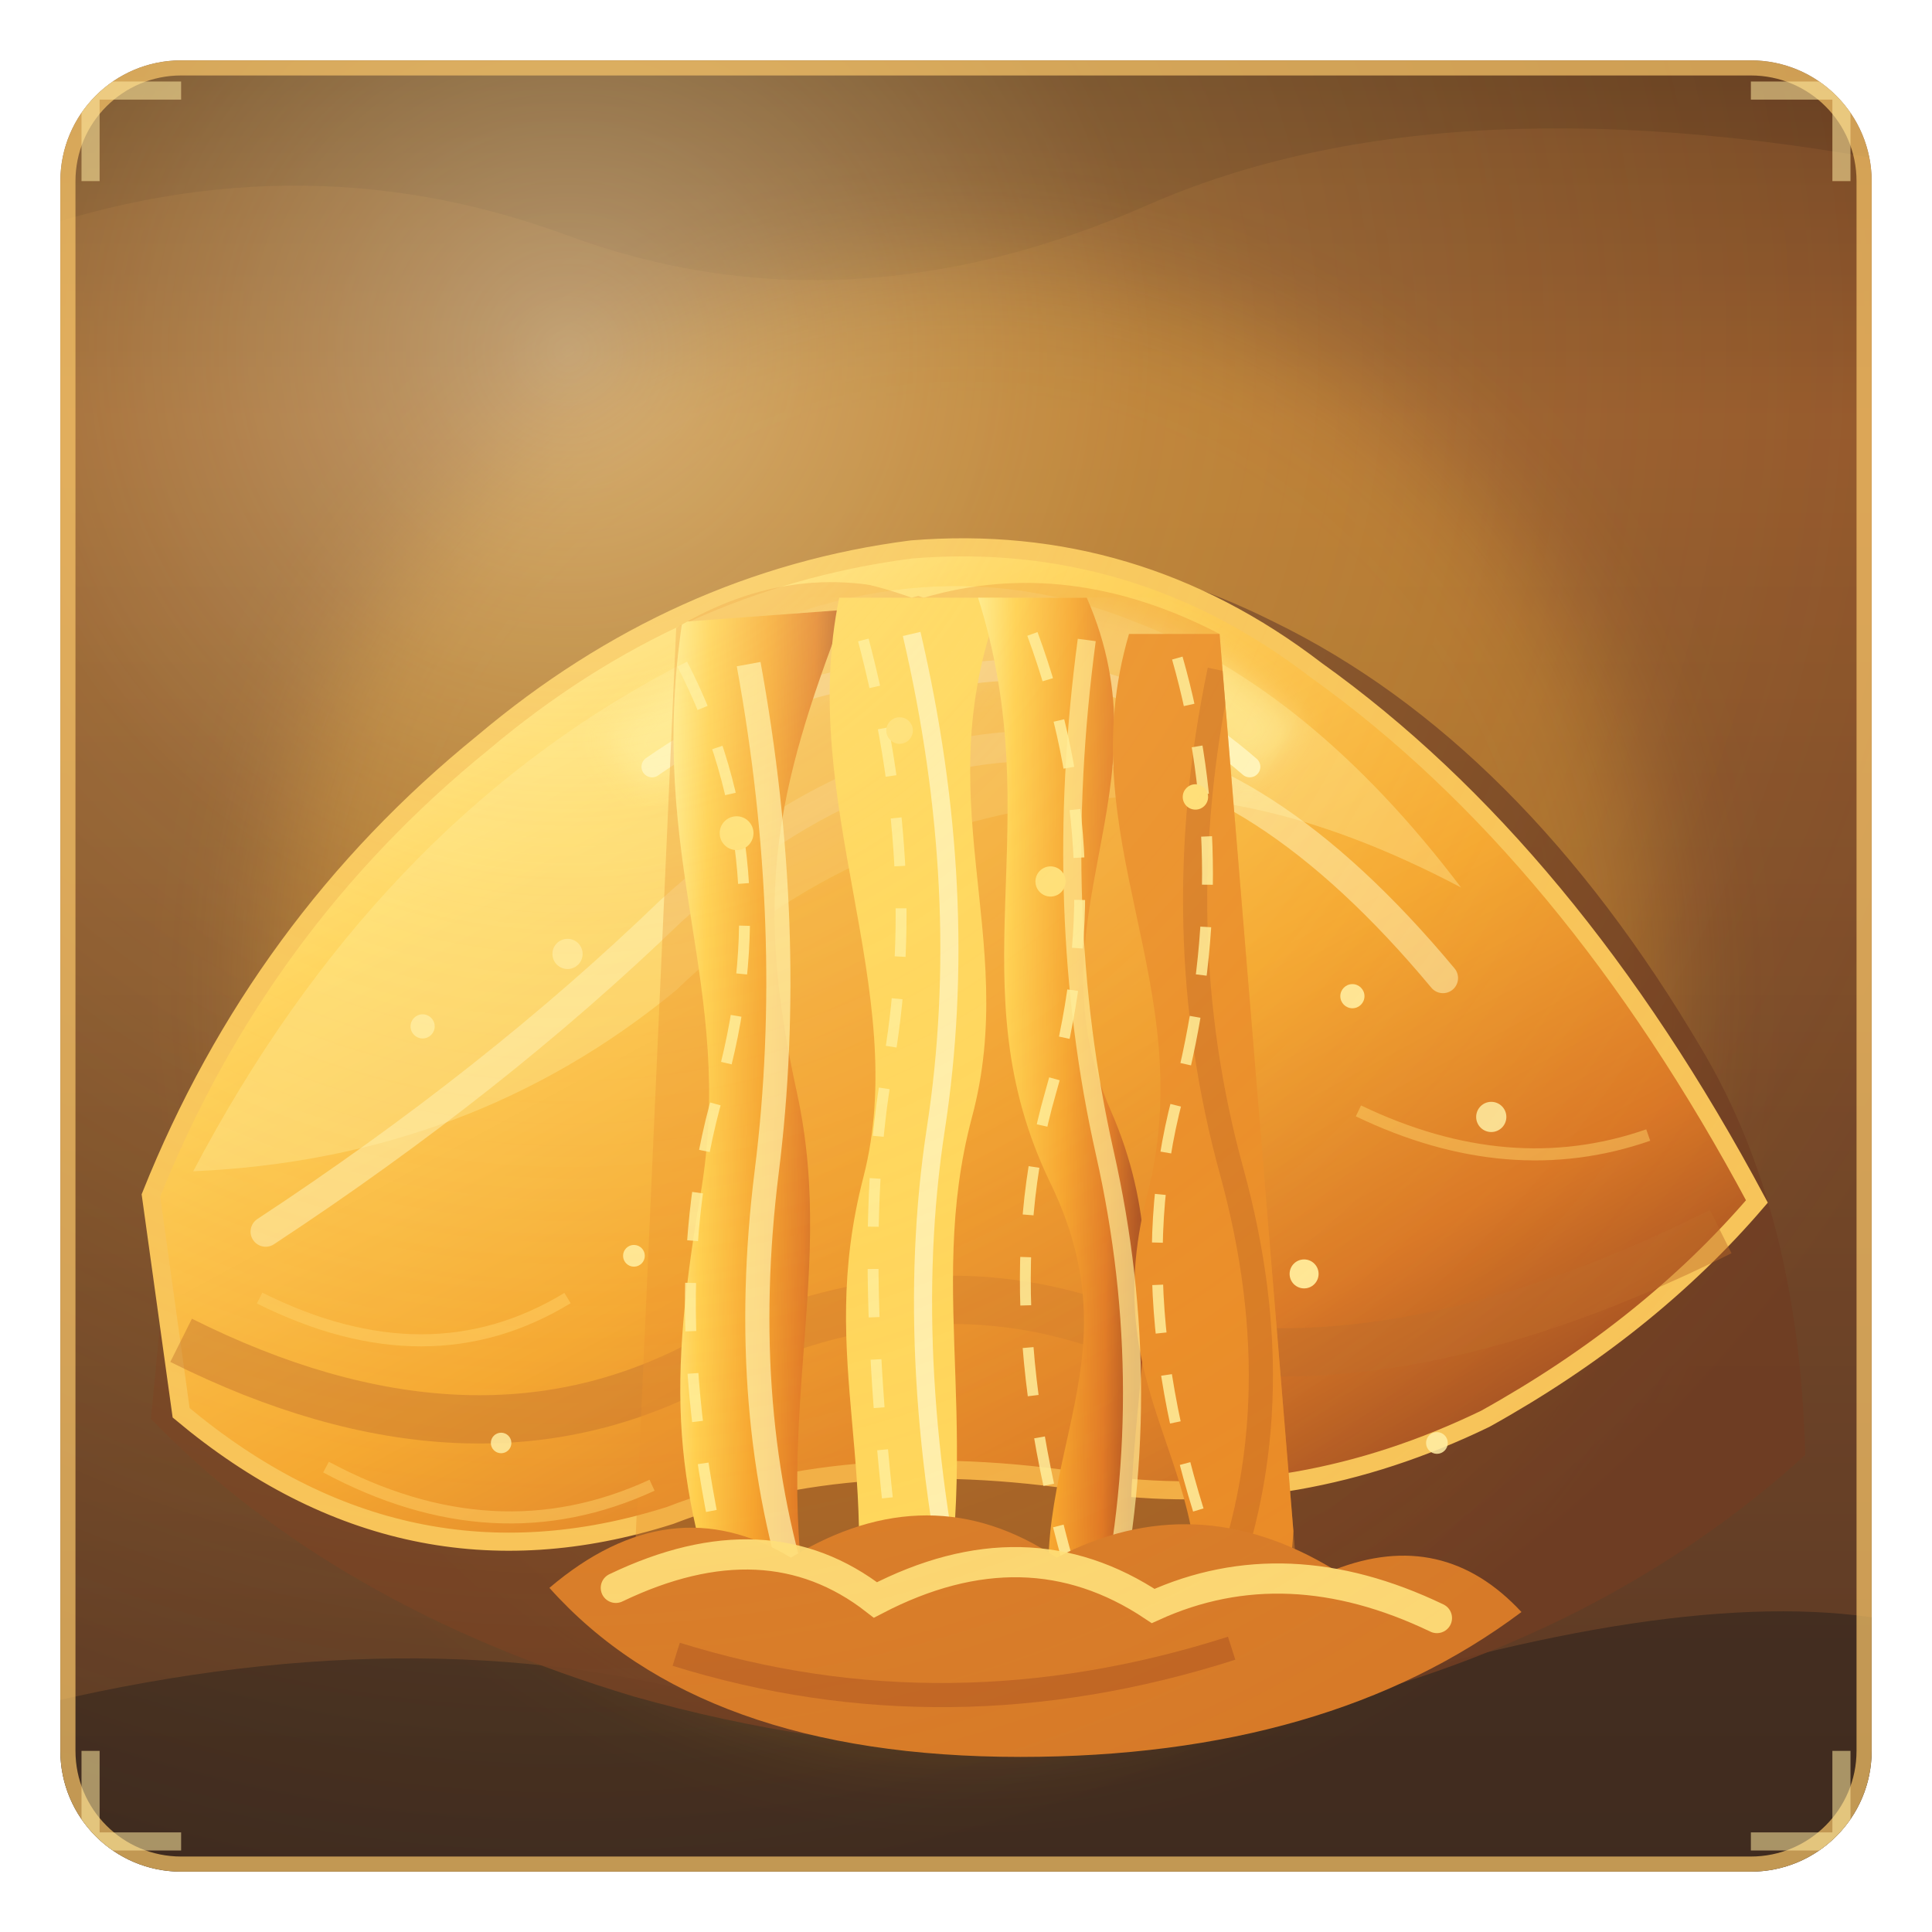
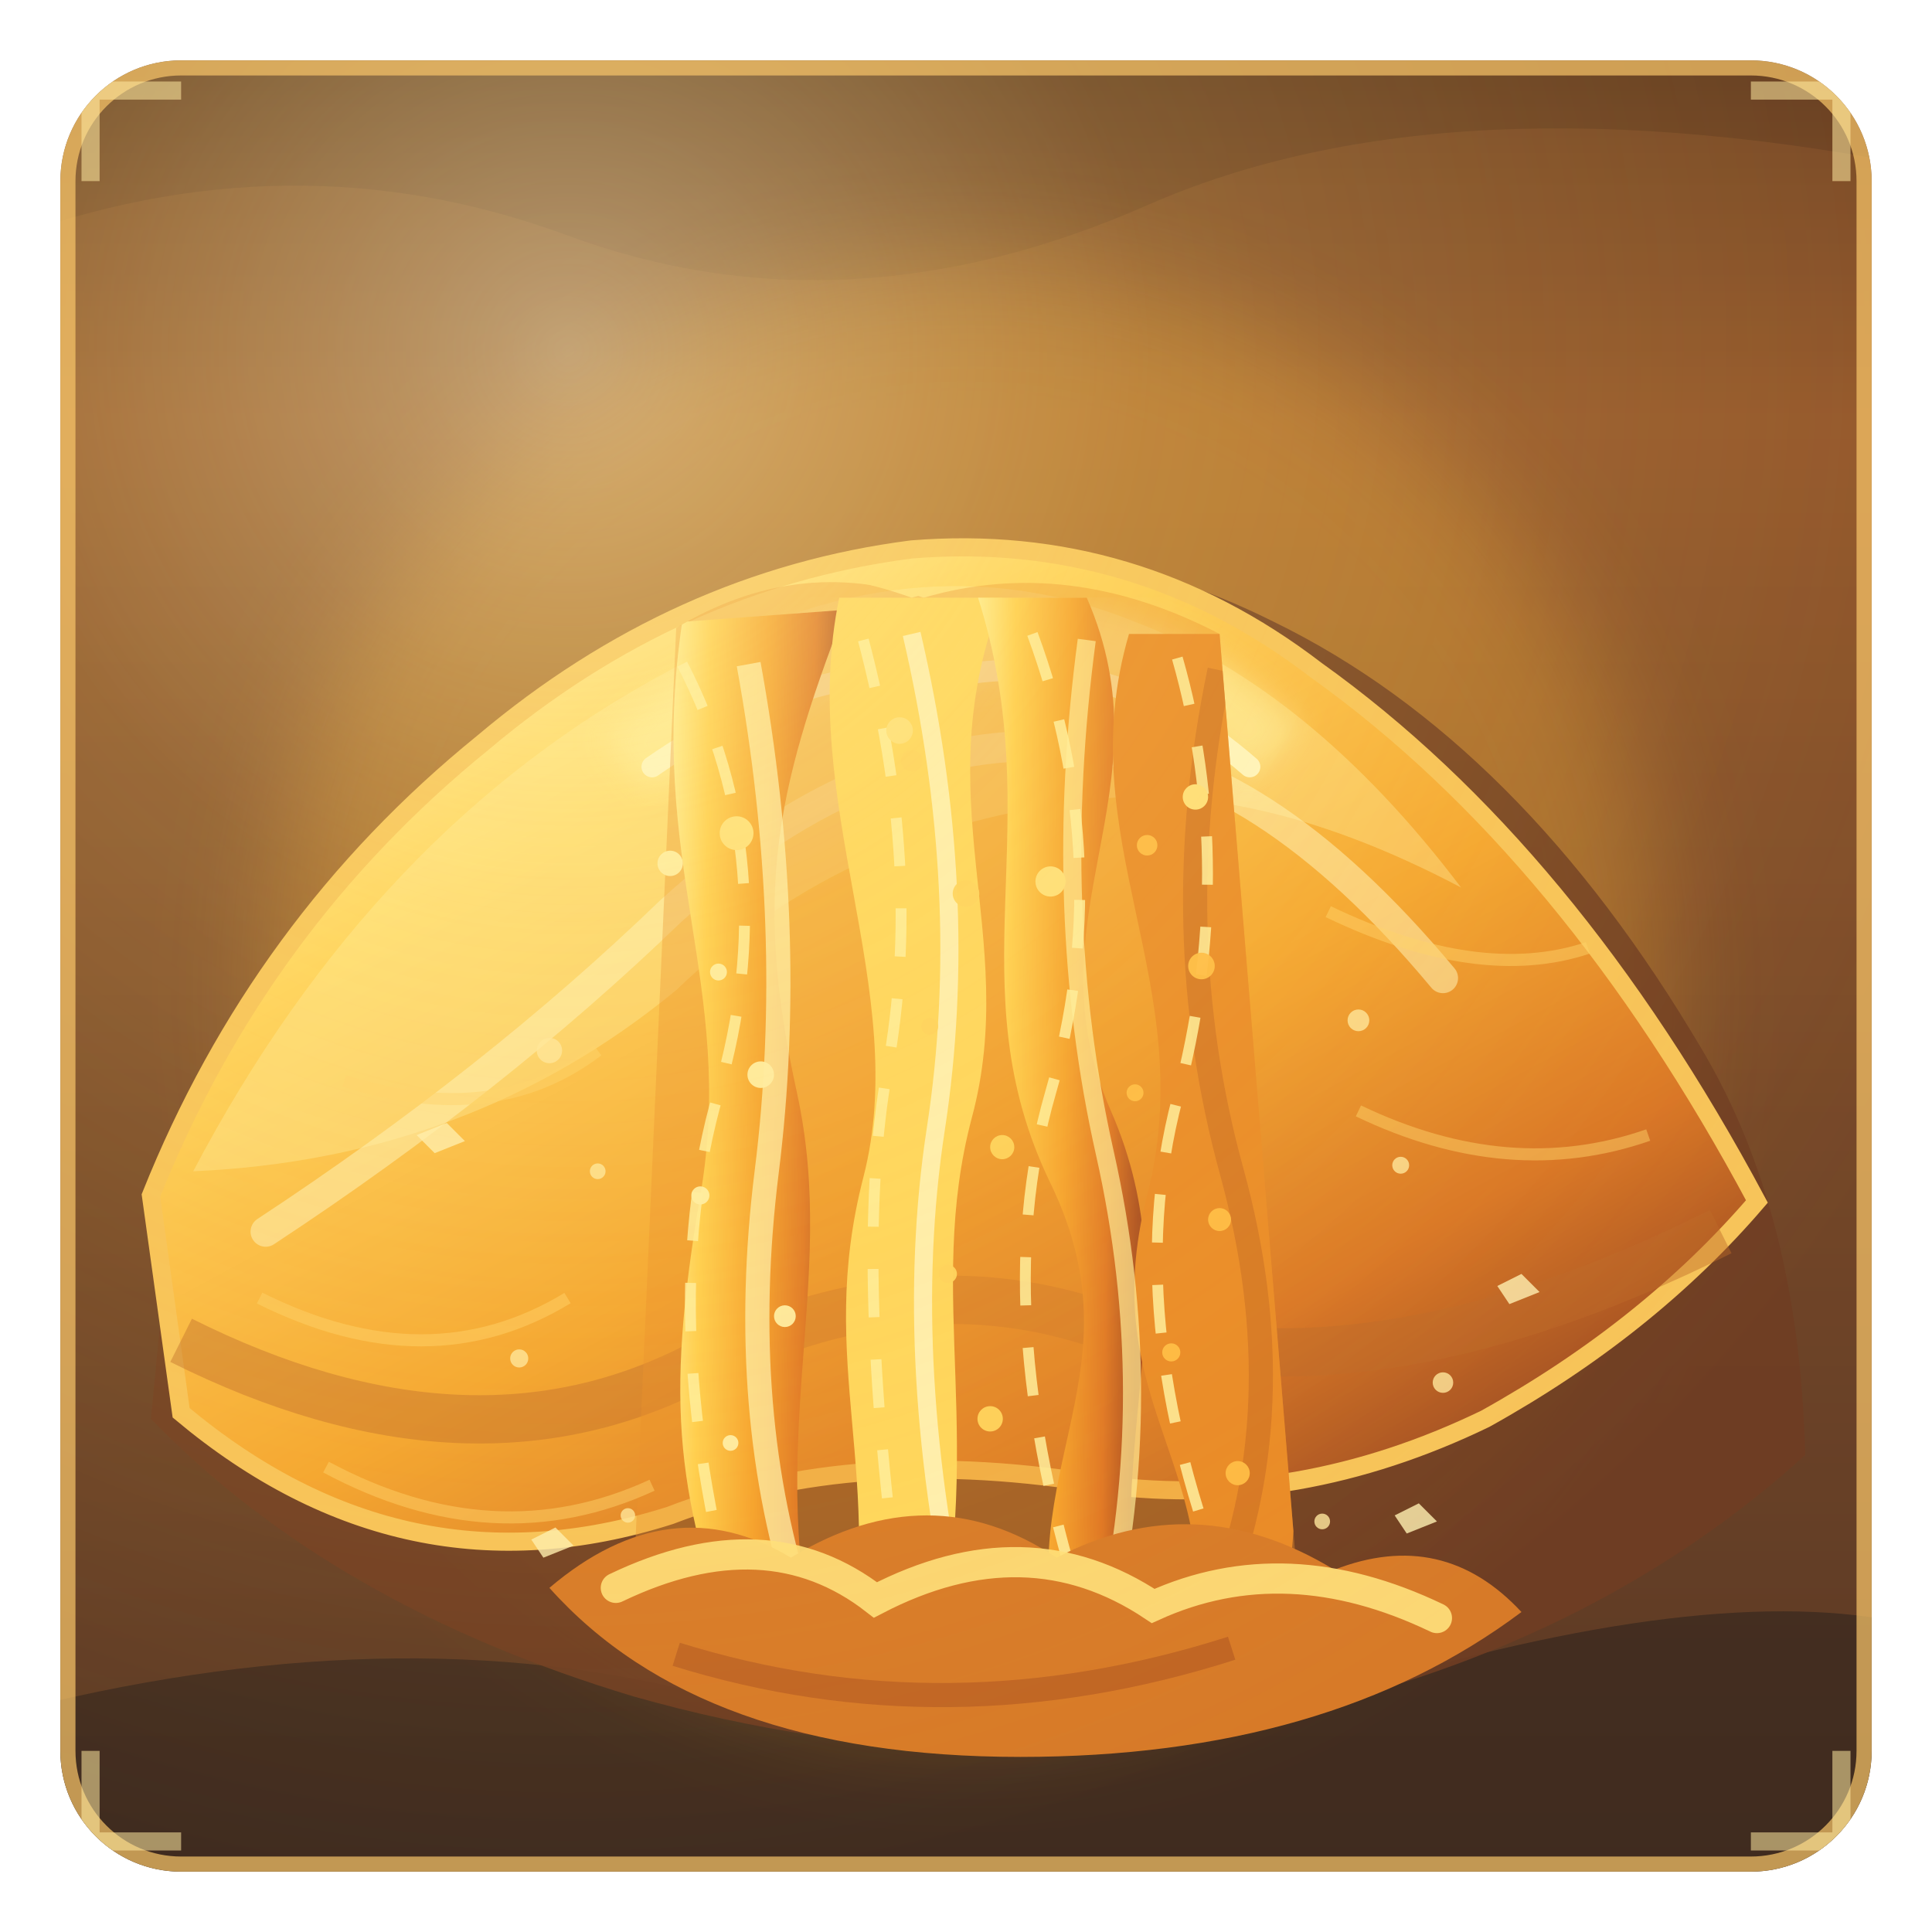
<svg xmlns="http://www.w3.org/2000/svg" width="640" height="640" viewBox="0 0 320 320">
  <defs>
    <linearGradient id="tile" x2="0" y2="1">
      <stop stop-color="#57351f" />
      <stop offset=".22" stop-color="#8b5129" />
      <stop offset="1" stop-color="#3d281e" />
    </linearGradient>
    <linearGradient id="sand" x1=".08" y1=".08" x2=".82" y2=".94">
      <stop stop-color="#fff0a0" />
      <stop offset=".24" stop-color="#ffd45c" />
      <stop offset=".58" stop-color="#f4a52f" />
      <stop offset=".82" stop-color="#d87525" />
      <stop offset="1" stop-color="#9c4b22" />
    </linearGradient>
    <linearGradient id="fall" x1="0" x2="1" y1="0" y2=".12">
      <stop stop-color="#ffed91" />
      <stop offset=".22" stop-color="#ffcf4e" />
      <stop offset=".56" stop-color="#f5a12c" />
      <stop offset=".82" stop-color="#df7624" />
      <stop offset="1" stop-color="#a94d20" />
    </linearGradient>
    <linearGradient id="shadow" x2="0" y2="1">
      <stop stop-color="#a95d25" stop-opacity="0" />
      <stop offset="1" stop-color="#63351f" stop-opacity=".8" />
    </linearGradient>
    <radialGradient id="shine" cx=".28" cy=".16" r=".85">
      <stop stop-color="#fff8c8" stop-opacity=".9" />
      <stop offset=".38" stop-color="#ffe07a" stop-opacity=".35" />
      <stop offset="1" stop-color="#ffb42f" stop-opacity="0" />
    </radialGradient>
    <filter id="glow" x="-50%" y="-50%" width="200%" height="200%">
      <feGaussianBlur stdDeviation="9" />
    </filter>
    <filter id="soft" x="-30%" y="-30%" width="160%" height="160%">
      <feGaussianBlur stdDeviation="2.5" />
    </filter>
    <clipPath id="inside">
      <rect x="10" y="10" width="300" height="300" rx="20" />
    </clipPath>
    <clipPath id="waterfall">
      <path d="M112 104 Q132 92 153 99 Q177 92 202 105 L215 263 Q192 278 162 274 Q132 278 105 261Z" />
    </clipPath>
  </defs>
  <g clip-path="url(#inside)">
    <rect width="320" height="320" fill="url(#tile)" />
    <path d="M0 40 Q48 22 94 39 T190 34 T320 28 V320 H0Z" fill="#a86b36" opacity=".22" />
    <path d="M0 284 Q65 267 118 281 T230 278 T320 270 V320 H0Z" fill="#2b211b" opacity=".55" />
    <ellipse cx="160" cy="164" rx="115" ry="120" fill="#ffb536" opacity=".3" filter="url(#glow)" />
    <path d="M28 204 Q45 158 80 130 Q108 106 143 96 Q175 85 211 103 Q252 123 282 174 Q298 201 299 241 Q267 270 221 282 Q165 298 105 281 Q55 266 25 235Z" fill="#6f3d22" opacity=".9" />
    <path d="M25 198 Q43 153 80 123 Q112 96 151 91 Q188 88 218 111 Q260 141 291 199 Q273 220 246 235 Q215 250 183 246 Q142 239 111 251 Q67 265 30 234Z" fill="url(#sand)" stroke="#f7c45a" stroke-width="3" />
    <path d="M32 194 Q62 137 111 111 Q151 88 188 103 Q217 114 242 147 Q206 128 177 133 Q139 138 112 164 Q78 192 32 194Z" fill="#fff0a0" opacity=".38" />
    <path d="M44 204 Q82 179 111 151 Q145 120 180 124 Q209 126 239 162" fill="none" stroke="#fff4bb" stroke-width="5" opacity=".55" stroke-linecap="round" />
    <path d="M30 222 Q78 246 116 226 Q150 209 181 219 Q225 234 285 204" fill="none" stroke="#bd6928" stroke-width="8" opacity=".45" />
    <path d="M104 127 Q132 103 158 107 Q186 100 211 125" fill="none" stroke="#fff1a0" stroke-width="12" opacity=".65" filter="url(#soft)" />
    <path d="M108 127 Q134 109 158 112 Q184 107 207 127" fill="none" stroke="#fff8c5" stroke-width="3.5" stroke-linecap="round" />
    <g clip-path="url(#waterfall)">
      <path d="M105 99 Q129 91 151 99 Q179 91 208 102 L220 290 L98 290Z" fill="#e98c28" opacity=".4" />
      <path d="M113 103 C107 143 122 163 116 198 S112 248 123 278 L136 278 C126 239 139 213 132 181 S128 132 140 101Z" fill="url(#fall)" />
      <path d="M139 99 C132 133 151 164 143 195 S147 244 140 279 L154 279 C164 239 153 215 161 185 S153 132 166 99Z" fill="#ffd75d" />
      <path d="M162 99 C174 137 158 163 174 196 S165 245 177 280 L190 278 C181 241 198 216 184 184 S194 131 180 99Z" fill="url(#fall)" />
      <path d="M187 105 C177 139 199 163 190 198 S204 243 197 276 L211 274 C221 235 205 212 216 181 S211 137 207 105Z" fill="#e98a27" />
      <path d="M124 110 Q132 154 127 194 T133 267" fill="none" stroke="#fff4b1" stroke-width="4" opacity=".72" />
      <path d="M151 105 Q161 148 155 187 T160 274" fill="none" stroke="#fff7c7" stroke-width="3" opacity=".8" />
      <path d="M180 106 Q174 151 183 191 T183 270" fill="none" stroke="#ffed9a" stroke-width="3" opacity=".7" />
      <path d="M202 111 Q193 154 204 194 T201 267" fill="none" stroke="#b95c21" stroke-width="4" opacity=".4" />
      <path d="M113 110 Q130 143 119 181 T123 272 M143 106 Q153 144 147 177 T150 272 M171 105 Q185 143 174 181 T181 272 M195 109 Q205 144 195 182 T205 268" fill="none" stroke="#fff1a1" stroke-width="1.8" opacity=".85" stroke-dasharray="8 7">
        <animate attributeName="stroke-dashoffset" values="0;30" dur="1.25s" repeatCount="indefinite" />
      </path>
      <g fill="#ffe17b">
        <circle cx="122" cy="138" r="2.8">
          <animate attributeName="cy" values="138;276" dur="1.4s" repeatCount="indefinite" />
        </circle>
        <circle cx="149" cy="121" r="2.2">
          <animate attributeName="cy" values="121;276" dur="1.1s" repeatCount="indefinite" />
        </circle>
        <circle cx="174" cy="146" r="2.5">
          <animate attributeName="cy" values="146;278" dur="1.35s" repeatCount="indefinite" />
        </circle>
        <circle cx="198" cy="132" r="2.1">
          <animate attributeName="cy" values="132;276" dur="1.2s" repeatCount="indefinite" />
        </circle>
      </g>
    </g>
    <path d="M91 263 Q111 246 131 258 Q154 244 175 258 Q198 246 221 260 Q239 253 252 267 Q220 291 169 291 Q116 291 91 263Z" fill="#d77a28" />
    <path d="M102 263 Q127 251 145 265 Q170 252 191 266 Q213 256 238 268" fill="none" stroke="#ffe17c" stroke-width="5" stroke-linecap="round" opacity=".9" />
    <path d="M112 274 Q157 288 204 273" fill="none" stroke="#a95020" stroke-width="4" opacity=".5" />
-     <g fill="#ffe89a">
-       <circle cx="94" cy="158" r="2.5">
-         <animate attributeName="cy" values="158;257" dur="1.8s" repeatCount="indefinite" />
-       </circle>
-       <circle cx="224" cy="165" r="2">
-         <animate attributeName="cy" values="165;260" dur="1.45s" repeatCount="indefinite" />
-       </circle>
-       <circle cx="105" cy="208" r="1.8">
-         <animate attributeName="cy" values="208;272" dur="1.1s" repeatCount="indefinite" />
-       </circle>
-       <circle cx="216" cy="211" r="2.4">
-         <animate attributeName="cy" values="211;273" dur="1.3s" repeatCount="indefinite" />
-       </circle>
+     <g fill="#fff0a8" opacity=".95">
+       <g>
+         <circle cx="111" cy="143" r="2.1" />
+         <circle cx="119" cy="161" r="1.4" />
+         <circle cx="126" cy="178" r="2.2" />
+         <circle cx="116" cy="198" r="1.5" />
+         <circle cx="130" cy="218" r="1.8" />
+         <circle cx="121" cy="239" r="1.3" />
+         <animateTransform attributeName="transform" type="translate" values="0 -14;2 13;0 42" dur="1.65s" repeatCount="indefinite" />
+       </g>
+       <g fill="#ffd45d">
+         <circle cx="151" cy="126" r="1.8" />
+         <circle cx="160" cy="148" r="2.2" />
+         <circle cx="154" cy="170" r="1.4" />
+         <circle cx="166" cy="190" r="2" />
+         <circle cx="157" cy="211" r="1.5" />
+         <circle cx="164" cy="235" r="2.1" />
+         <animateTransform attributeName="transform" type="translate" values="0 -28;0 0;1 30" dur="1.35s" begin="-.55s" repeatCount="indefinite" />
+       </g>
+       <g fill="#ffbd45">
+         <circle cx="190" cy="140" r="1.7" />
+         <circle cx="199" cy="160" r="2.2" />
+         <circle cx="188" cy="181" r="1.4" />
+         <circle cx="202" cy="202" r="1.9" />
+         <circle cx="194" cy="224" r="1.5" />
+         <circle cx="205" cy="244" r="2" />
+         <animateTransform attributeName="transform" type="translate" values="0 -18;-1 8;0 38" dur="1.5s" begin="-.9s" repeatCount="indefinite" />
+       </g>
    </g>
-     <g fill="#fff0a8" opacity=".85">
-       <circle cx="70" cy="170" r="2" />
-       <circle cx="247" cy="185" r="2.5" />
-       <circle cx="83" cy="239" r="1.7" />
-       <circle cx="238" cy="239" r="1.8" />
+     <g fill="#ffe8a0" opacity=".8">
+       <circle cx="91" cy="174" r="2.1" />
+       <circle cx="99" cy="194" r="1.3" />
+       <circle cx="225" cy="169" r="1.8" />
+       <circle cx="232" cy="193" r="1.4" />
+       <circle cx="86" cy="225" r="1.5" />
+       <circle cx="239" cy="229" r="1.7" />
+       <circle cx="104" cy="251" r="1.2" />
+       <circle cx="219" cy="252" r="1.3" />
    </g>
-     <path d="M43 215 Q71 229 94 215 M225 184 Q250 196 273 188 M54 243 Q82 258 108 246" fill="none" stroke="#ffd46a" stroke-width="2" opacity=".48" />
+     <path d="M43 215 Q71 229 94 215 M225 184 Q250 196 273 188 M54 243 Q82 258 108 246 M57 179 Q82 187 99 174 M220 151 Q245 163 263 157" fill="none" stroke="#ffd46a" stroke-width="2" opacity=".48" />
+     <path d="M69 188l5-2 3 3-5 2z M248 213l4-2 3 3-5 2z M88 255l4-2 3 3-5 2z M231 251l4-2 3 3-5 2z" fill="#fff1b4" opacity=".8" />
    <rect x="10" y="10" width="300" height="300" rx="20" fill="url(#shine)" opacity=".52" />
    <rect x="10" y="10" width="300" height="300" rx="20" fill="none" stroke="#f9c66a" stroke-width="5" opacity=".7" />
    <path d="M15 30V15H30 M290 15H305V30 M15 290V305H30 M290 305H305V290" fill="none" stroke="#ffe9a1" stroke-width="3" opacity=".55" />
  </g>
</svg>
